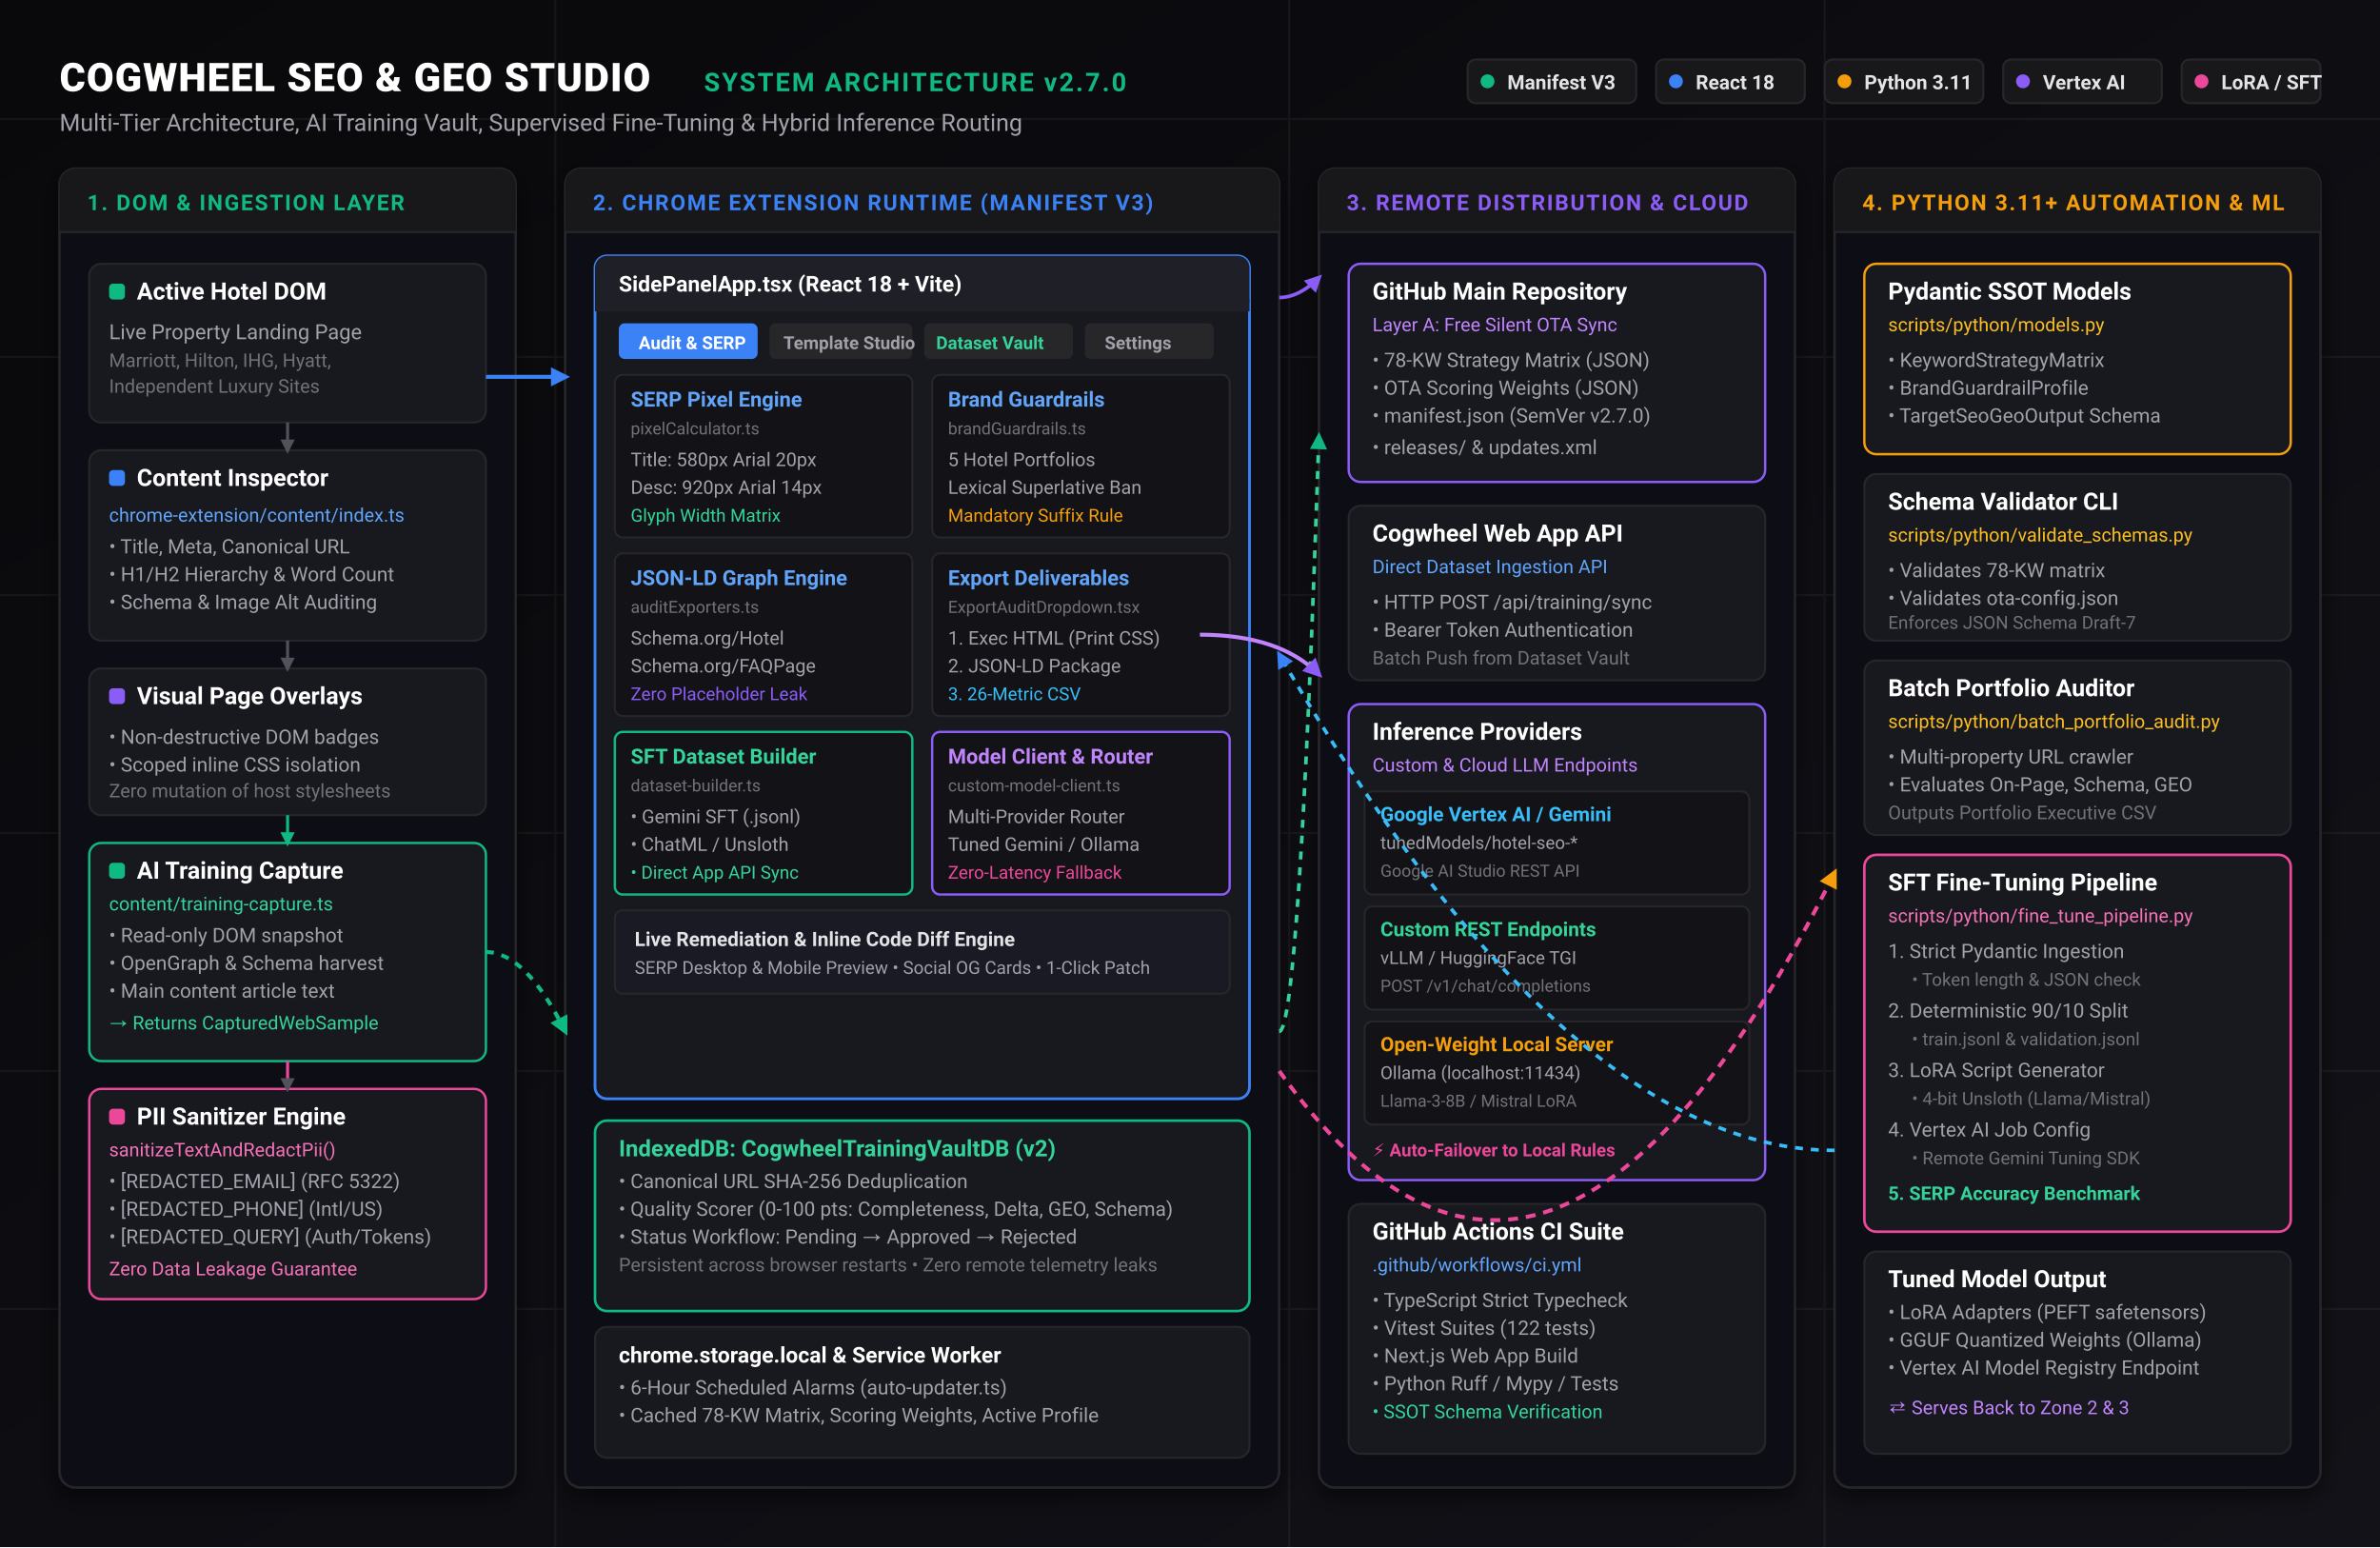
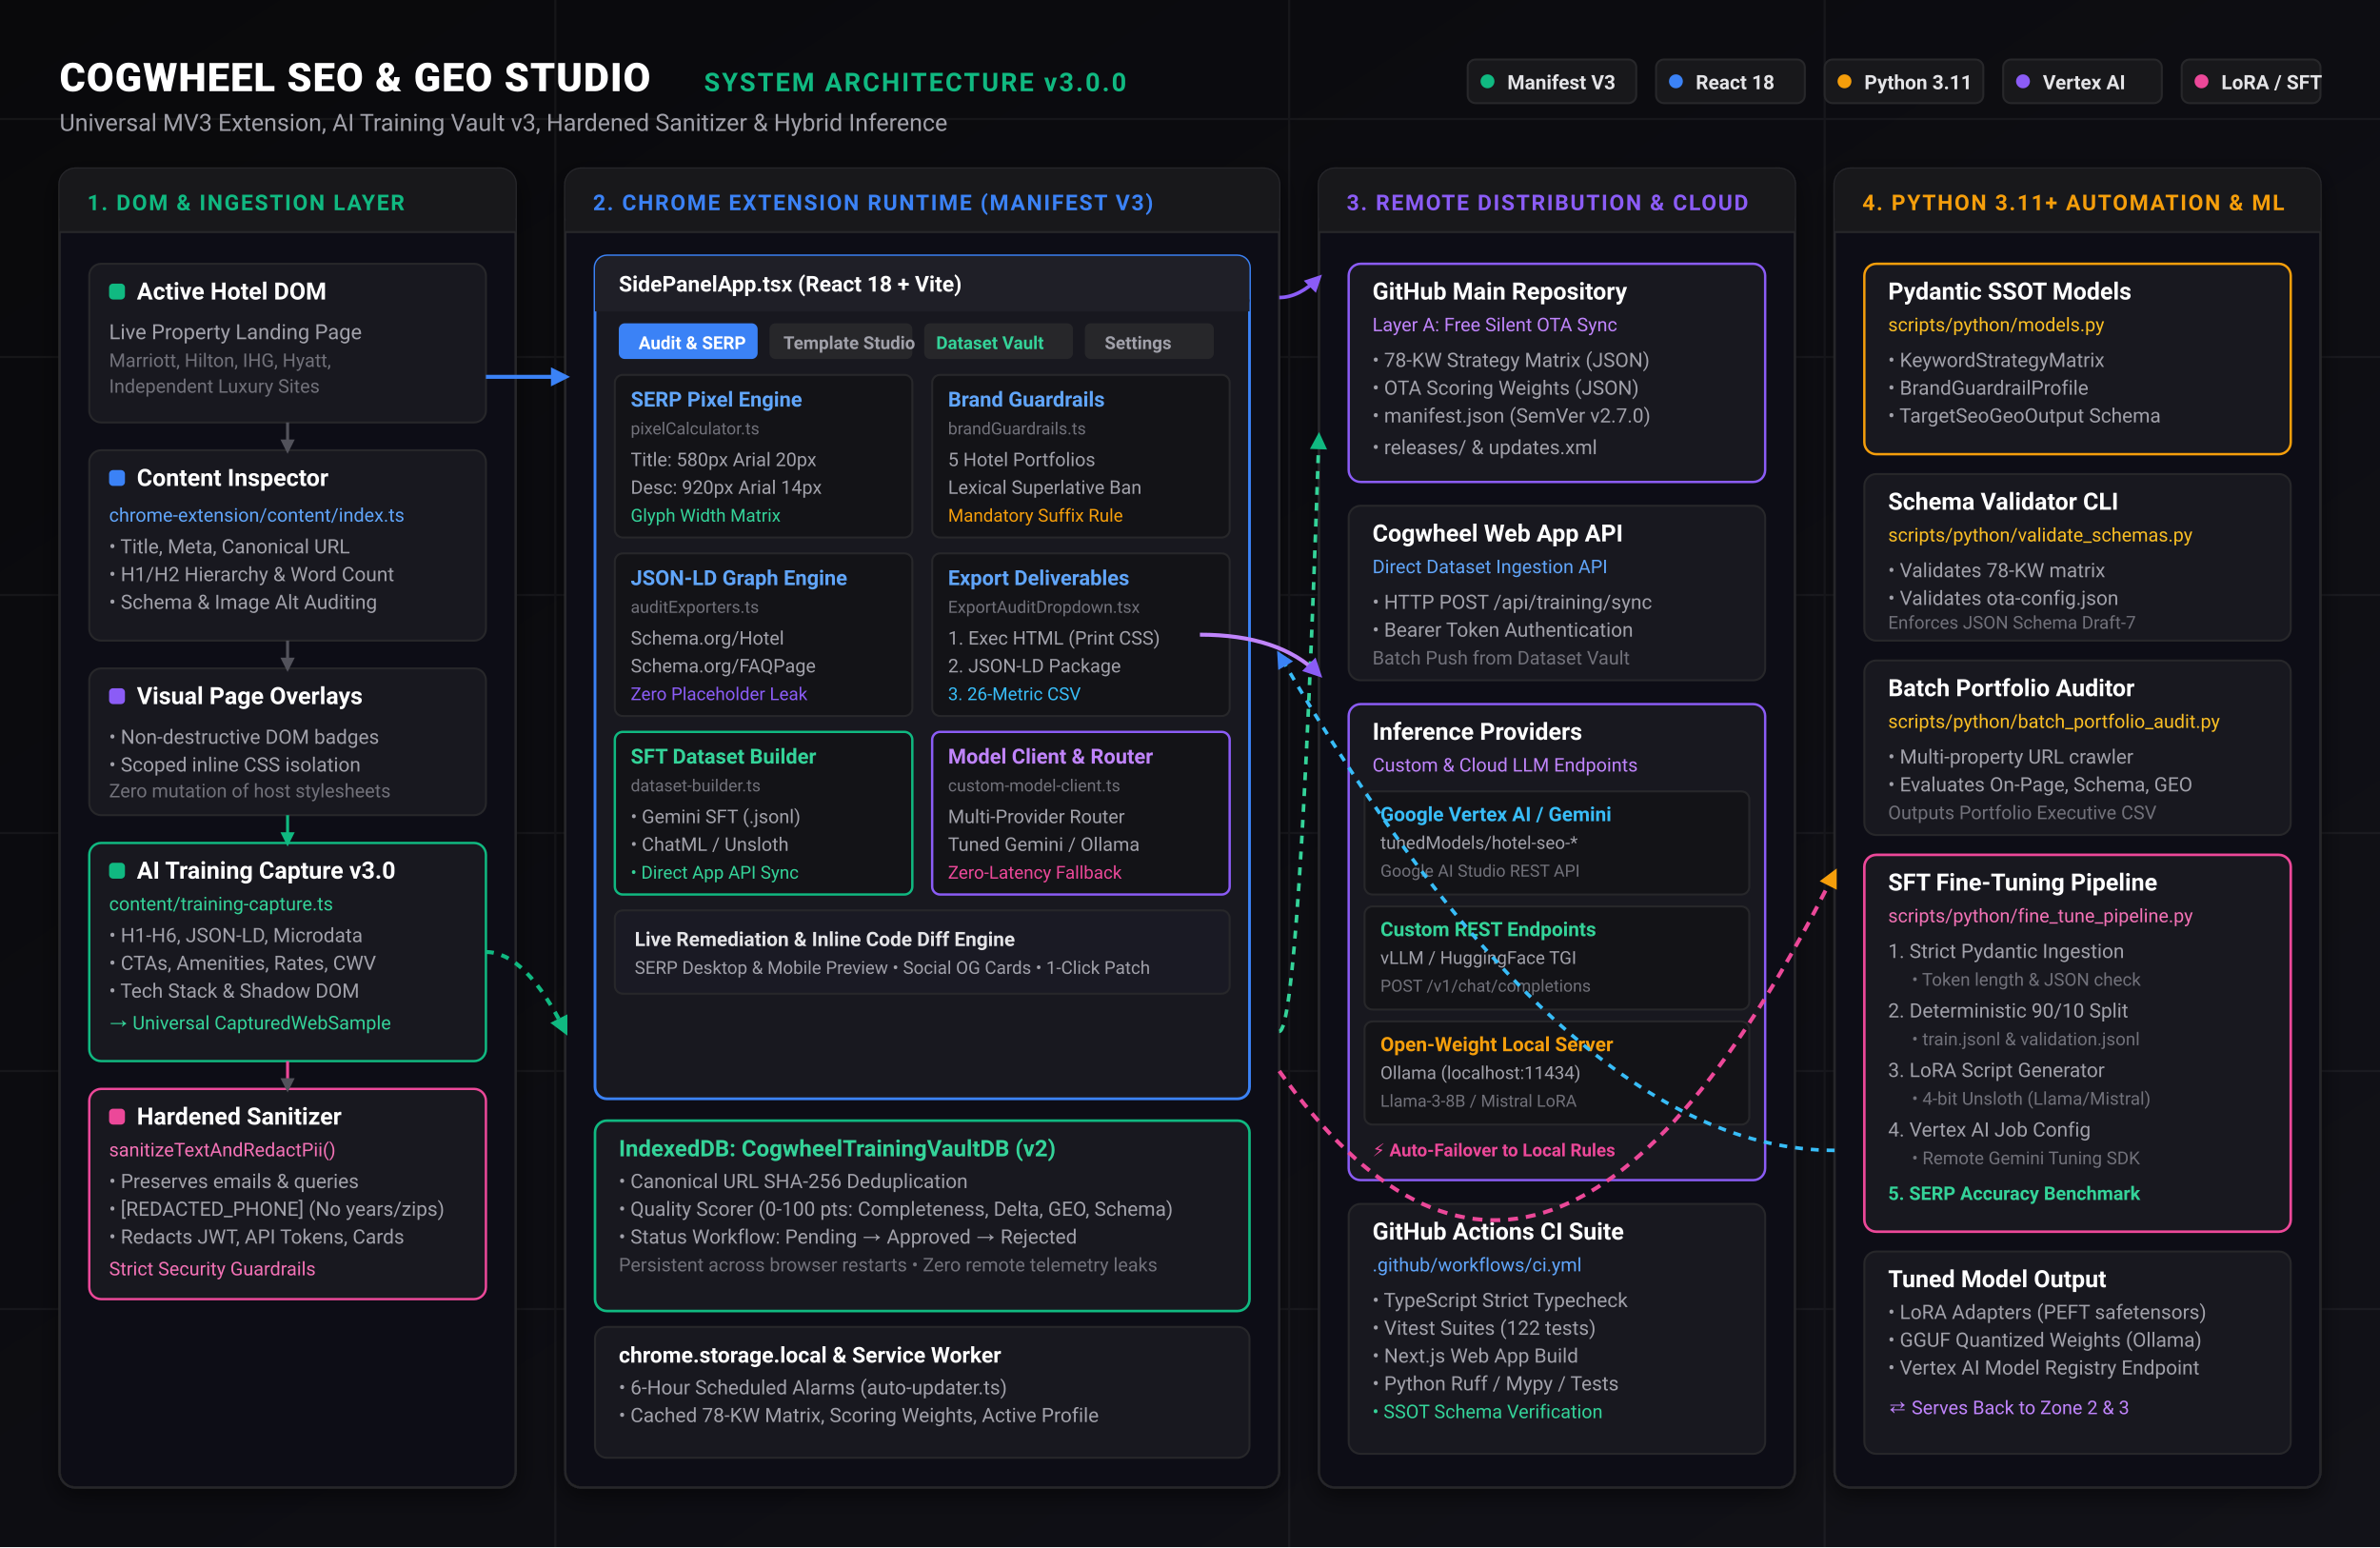
<svg xmlns="http://www.w3.org/2000/svg" viewBox="0 0 1200 780" width="100%" height="100%" style="background:#09090b; font-family: -apple-system, BlinkMacSystemFont, 'Segoe UI', Roboto, Helvetica, Arial, sans-serif;">
  <defs>
    <linearGradient id="bg-grad" x1="0%" y1="0%" x2="100%" y2="100%">
      <stop offset="0%" stop-color="#09090b" />
      <stop offset="50%" stop-color="#0d0d12" />
      <stop offset="100%" stop-color="#121218" />
    </linearGradient>
    <linearGradient id="blue-grad" x1="0%" y1="0%" x2="100%" y2="100%">
      <stop offset="0%" stop-color="#3b82f6" />
      <stop offset="100%" stop-color="#1d4ed8" />
    </linearGradient>
    <linearGradient id="emerald-grad" x1="0%" y1="0%" x2="100%" y2="100%">
      <stop offset="0%" stop-color="#10b981" />
      <stop offset="100%" stop-color="#047857" />
    </linearGradient>
    <linearGradient id="purple-grad" x1="0%" y1="0%" x2="100%" y2="100%">
      <stop offset="0%" stop-color="#8b5cf6" />
      <stop offset="100%" stop-color="#6d28d9" />
    </linearGradient>
    <linearGradient id="amber-grad" x1="0%" y1="0%" x2="100%" y2="100%">
      <stop offset="0%" stop-color="#f59e0b" />
      <stop offset="100%" stop-color="#b45309" />
    </linearGradient>
    <filter id="glow-blue" x="-20%" y="-20%" width="140%" height="140%">
      <feGaussianBlur stdDeviation="6" result="blur" />
      <feComposite in="SourceGraphic" in2="blur" operator="over" />
    </filter>
    <filter id="card-shadow" x="-10%" y="-10%" width="120%" height="120%">
      <feDropShadow dx="0" dy="4" stdDeviation="6" flood-color="#000000" flood-opacity="0.5" />
    </filter>
    <marker id="arrow-blue" viewBox="0 0 10 10" refX="6" refY="5" markerWidth="6" markerHeight="6" orient="auto-start-reverse">
      <path d="M 0 1 L 8 5 L 0 9 z" fill="#3b82f6" />
    </marker>
    <marker id="arrow-emerald" viewBox="0 0 10 10" refX="6" refY="5" markerWidth="6" markerHeight="6" orient="auto-start-reverse">
      <path d="M 0 1 L 8 5 L 0 9 z" fill="#10b981" />
    </marker>
    <marker id="arrow-purple" viewBox="0 0 10 10" refX="6" refY="5" markerWidth="6" markerHeight="6" orient="auto-start-reverse">
      <path d="M 0 1 L 8 5 L 0 9 z" fill="#8b5cf6" />
    </marker>
    <marker id="arrow-amber" viewBox="0 0 10 10" refX="6" refY="5" markerWidth="6" markerHeight="6" orient="auto-start-reverse">
      <path d="M 0 1 L 8 5 L 0 9 z" fill="#f59e0b" />
    </marker>
    <marker id="arrow-gray" viewBox="0 0 10 10" refX="6" refY="5" markerWidth="6" markerHeight="6" orient="auto-start-reverse">
      <path d="M 0 1 L 8 5 L 0 9 z" fill="#52525b" />
    </marker>
  </defs>
  <rect width="1200" height="780" fill="url(#bg-grad)" />
  <g opacity="0.05" stroke="#ffffff" stroke-width="1">
    <line x1="0" y1="60" x2="1200" y2="60" />
    <line x1="0" y1="180" x2="1200" y2="180" />
    <line x1="0" y1="300" x2="1200" y2="300" />
    <line x1="0" y1="420" x2="1200" y2="420" />
    <line x1="0" y1="540" x2="1200" y2="540" />
    <line x1="0" y1="660" x2="1200" y2="660" />
    <line x1="280" y1="0" x2="280" y2="780" />
    <line x1="650" y1="0" x2="650" y2="780" />
    <line x1="920" y1="0" x2="920" y2="780" />
  </g>
  <g transform="translate(30, 22)">
    <text x="0" y="24" fill="#ffffff" font-size="20" font-weight="800" letter-spacing="0.5">COGWHEEL SEO &amp; GEO STUDIO</text>
-     <text x="325" y="24" fill="#10b981" font-size="13" font-weight="700" letter-spacing="1">SYSTEM ARCHITECTURE v2.7.0</text>
-     <text x="0" y="44" fill="#a1a1aa" font-size="12">Multi-Tier Architecture, AI Training Vault, Supervised Fine-Tuning &amp; Hybrid Inference Routing</text>
+     <text x="325" y="24" fill="#10b981" font-size="13" font-weight="700" letter-spacing="1">SYSTEM ARCHITECTURE v3.0.0</text>
+     <text x="0" y="44" fill="#a1a1aa" font-size="12">Universal MV3 Extension, AI Training Vault v3, Hardened Sanitizer &amp; Hybrid Inference</text>
    <g transform="translate(710, 8)">
      <rect x="0" y="0" width="85" height="22" rx="4" fill="#18181b" stroke="#27272a" />
      <circle cx="10" cy="11" r="3.5" fill="#10b981" />
      <text x="20" y="15" fill="#e4e4e7" font-size="10" font-weight="600">Manifest V3</text>
      <rect x="95" y="0" width="75" height="22" rx="4" fill="#18181b" stroke="#27272a" />
      <circle cx="105" cy="11" r="3.5" fill="#3b82f6" />
      <text x="115" y="15" fill="#e4e4e7" font-size="10" font-weight="600">React 18</text>
      <rect x="180" y="0" width="80" height="22" rx="4" fill="#18181b" stroke="#27272a" />
      <circle cx="190" cy="11" r="3.5" fill="#f59e0b" />
      <text x="200" y="15" fill="#e4e4e7" font-size="10" font-weight="600">Python 3.11</text>
      <rect x="270" y="0" width="80" height="22" rx="4" fill="#18181b" stroke="#27272a" />
      <circle cx="280" cy="11" r="3.5" fill="#8b5cf6" />
      <text x="290" y="15" fill="#e4e4e7" font-size="10" font-weight="600">Vertex AI</text>
      <rect x="360" y="0" width="70" height="22" rx="4" fill="#18181b" stroke="#27272a" />
      <circle cx="370" cy="11" r="3.5" fill="#ec4899" />
      <text x="380" y="15" fill="#e4e4e7" font-size="10" font-weight="600">LoRA / SFT</text>
    </g>
  </g>
  <g transform="translate(30, 85)">
    <rect width="230" height="665" rx="8" fill="#111116" stroke="#27272a" stroke-width="1.2" filter="url(#card-shadow)" />
    <rect width="230" height="32" rx="8" fill="#18181b" />
    <rect y="26" width="230" height="6" fill="#18181b" />
    <line x1="0" y1="32" x2="230" y2="32" stroke="#27272a" />
    <text x="14" y="21" fill="#10b981" font-size="11" font-weight="700" letter-spacing="0.8">1. DOM &amp; INGESTION LAYER</text>
    <g transform="translate(15, 48)">
      <rect width="200" height="80" rx="6" fill="#18181f" stroke="#27272a" />
      <rect x="10" y="10" width="8" height="8" rx="2" fill="#10b981" />
      <text x="24" y="18" fill="#ffffff" font-size="12" font-weight="700">Active Hotel DOM</text>
      <text x="10" y="38" fill="#a1a1aa" font-size="10.5">Live Property Landing Page</text>
      <text x="10" y="52" fill="#71717a" font-size="9.5">Marriott, Hilton, IHG, Hyatt,</text>
      <text x="10" y="65" fill="#71717a" font-size="9.5">Independent Luxury Sites</text>
    </g>
    <g transform="translate(15, 142)">
      <rect width="200" height="96" rx="6" fill="#18181f" stroke="#27272a" />
      <rect x="10" y="10" width="8" height="8" rx="2" fill="#3b82f6" />
      <text x="24" y="18" fill="#ffffff" font-size="12" font-weight="700">Content Inspector</text>
      <text x="10" y="36" fill="#60a5fa" font-size="9.5">chrome-extension/content/index.ts</text>
      <text x="10" y="52" fill="#a1a1aa" font-size="10">• Title, Meta, Canonical URL</text>
      <text x="10" y="66" fill="#a1a1aa" font-size="10">• H1/H2 Hierarchy &amp; Word Count</text>
      <text x="10" y="80" fill="#a1a1aa" font-size="10">• Schema &amp; Image Alt Auditing</text>
    </g>
    <g transform="translate(15, 252)">
      <rect width="200" height="74" rx="6" fill="#18181f" stroke="#27272a" />
      <rect x="10" y="10" width="8" height="8" rx="2" fill="#8b5cf6" />
      <text x="24" y="18" fill="#ffffff" font-size="12" font-weight="700">Visual Page Overlays</text>
      <text x="10" y="38" fill="#a1a1aa" font-size="10">• Non-destructive DOM badges</text>
      <text x="10" y="52" fill="#a1a1aa" font-size="10">• Scoped inline CSS isolation</text>
      <text x="10" y="65" fill="#71717a" font-size="9.5">Zero mutation of host stylesheets</text>
    </g>
    <g transform="translate(15, 340)">
      <rect width="200" height="110" rx="6" fill="#18181f" stroke="#10b981" stroke-width="1.2" />
      <rect x="10" y="10" width="8" height="8" rx="2" fill="#10b981" />
-       <text x="24" y="18" fill="#ffffff" font-size="12" font-weight="700">AI Training Capture</text>
+       <text x="24" y="18" fill="#ffffff" font-size="12" font-weight="700">AI Training Capture v3.0</text>
      <text x="10" y="34" fill="#34d399" font-size="9.5">content/training-capture.ts</text>
-       <text x="10" y="50" fill="#a1a1aa" font-size="10">• Read-only DOM snapshot</text>
-       <text x="10" y="64" fill="#a1a1aa" font-size="10">• OpenGraph &amp; Schema harvest</text>
-       <text x="10" y="78" fill="#a1a1aa" font-size="10">• Main content article text</text>
-       <text x="10" y="94" fill="#34d399" font-size="9.5">→ Returns CapturedWebSample</text>
+       <text x="10" y="50" fill="#a1a1aa" font-size="10">• H1-H6, JSON-LD, Microdata</text>
+       <text x="10" y="64" fill="#a1a1aa" font-size="10">• CTAs, Amenities, Rates, CWV</text>
+       <text x="10" y="78" fill="#a1a1aa" font-size="10">• Tech Stack &amp; Shadow DOM</text>
+       <text x="10" y="94" fill="#34d399" font-size="9.5">→ Universal CapturedWebSample</text>
    </g>
    <g transform="translate(15, 464)">
      <rect width="200" height="106" rx="6" fill="#18181f" stroke="#ec4899" stroke-width="1.2" />
      <rect x="10" y="10" width="8" height="8" rx="2" fill="#ec4899" />
-       <text x="24" y="18" fill="#ffffff" font-size="12" font-weight="700">PII Sanitizer Engine</text>
+       <text x="24" y="18" fill="#ffffff" font-size="12" font-weight="700">Hardened Sanitizer</text>
      <text x="10" y="34" fill="#f472b6" font-size="9.5">sanitizeTextAndRedactPii()</text>
-       <text x="10" y="50" fill="#a1a1aa" font-size="10">• [REDACTED_EMAIL] (RFC 5322)</text>
-       <text x="10" y="64" fill="#a1a1aa" font-size="10">• [REDACTED_PHONE] (Intl/US)</text>
-       <text x="10" y="78" fill="#a1a1aa" font-size="10">• [REDACTED_QUERY] (Auth/Tokens)</text>
-       <text x="10" y="94" fill="#f472b6" font-size="9.5">Zero Data Leakage Guarantee</text>
+       <text x="10" y="50" fill="#a1a1aa" font-size="10">• Preserves emails &amp; queries</text>
+       <text x="10" y="64" fill="#a1a1aa" font-size="10">• [REDACTED_PHONE] (No years/zips)</text>
+       <text x="10" y="78" fill="#a1a1aa" font-size="10">• Redacts JWT, API Tokens, Cards</text>
+       <text x="10" y="94" fill="#f472b6" font-size="9.5">Strict Security Guardrails</text>
    </g>
    <line x1="115" y1="128" x2="115" y2="142" stroke="#52525b" stroke-width="1.5" marker-end="url(#arrow-gray)" />
    <line x1="115" y1="238" x2="115" y2="252" stroke="#52525b" stroke-width="1.5" marker-end="url(#arrow-gray)" />
    <line x1="115" y1="326" x2="115" y2="340" stroke="#10b981" stroke-width="1.5" marker-end="url(#arrow-emerald)" />
    <line x1="115" y1="450" x2="115" y2="464" stroke="#ec4899" stroke-width="1.5" marker-end="url(#arrow-gray)" />
  </g>
  <g transform="translate(285, 85)">
    <rect width="360" height="665" rx="8" fill="#111116" stroke="#27272a" stroke-width="1.2" filter="url(#card-shadow)" />
    <rect width="360" height="32" rx="8" fill="#18181b" />
    <rect y="26" width="360" height="6" fill="#18181b" />
    <line x1="0" y1="32" x2="360" y2="32" stroke="#27272a" />
    <text x="14" y="21" fill="#3b82f6" font-size="11" font-weight="700" letter-spacing="0.8">2. CHROME EXTENSION RUNTIME (MANIFEST V3)</text>
    <g transform="translate(15, 44)">
      <rect width="330" height="425" rx="6" fill="#18181f" stroke="#3b82f6" stroke-width="1.4" />
      <rect width="330" height="28" rx="6" fill="#1f1f27" />
      <rect y="22" width="330" height="6" fill="#1f1f27" />
      <text x="12" y="18" fill="#ffffff" font-size="11" font-weight="700">SidePanelApp.tsx (React 18 + Vite)</text>
      <g transform="translate(12, 34)">
        <rect x="0" y="0" width="70" height="18" rx="3" fill="#3b82f6" />
        <text x="10" y="13" fill="#ffffff" font-size="9" font-weight="700">Audit &amp; SERP</text>
        <rect x="76" y="0" width="72" height="18" rx="3" fill="#27272a" />
        <text x="83" y="13" fill="#a1a1aa" font-size="9" font-weight="600">Template Studio</text>
        <rect x="154" y="0" width="75" height="18" rx="3" fill="#27272a" />
        <text x="160" y="13" fill="#34d399" font-size="9" font-weight="700">Dataset Vault</text>
        <rect x="235" y="0" width="65" height="18" rx="3" fill="#27272a" />
        <text x="245" y="13" fill="#a1a1aa" font-size="9" font-weight="600">Settings</text>
      </g>
      <g transform="translate(10, 60)">
        <g transform="translate(0, 0)">
          <rect width="150" height="82" rx="4" fill="#131317" stroke="#27272a" />
          <text x="8" y="16" fill="#60a5fa" font-size="10.5" font-weight="700">SERP Pixel Engine</text>
          <text x="8" y="30" fill="#71717a" font-size="8.5">pixelCalculator.ts</text>
          <text x="8" y="46" fill="#a1a1aa" font-size="9.5">Title: 580px Arial 20px</text>
          <text x="8" y="60" fill="#a1a1aa" font-size="9.5">Desc: 920px Arial 14px</text>
          <text x="8" y="74" fill="#34d399" font-size="9">Glyph Width Matrix</text>
        </g>
        <g transform="translate(160, 0)">
          <rect width="150" height="82" rx="4" fill="#131317" stroke="#27272a" />
          <text x="8" y="16" fill="#60a5fa" font-size="10.5" font-weight="700">Brand Guardrails</text>
          <text x="8" y="30" fill="#71717a" font-size="8.5">brandGuardrails.ts</text>
          <text x="8" y="46" fill="#a1a1aa" font-size="9.5">5 Hotel Portfolios</text>
          <text x="8" y="60" fill="#a1a1aa" font-size="9.5">Lexical Superlative Ban</text>
          <text x="8" y="74" fill="#f59e0b" font-size="9">Mandatory Suffix Rule</text>
        </g>
        <g transform="translate(0, 90)">
          <rect width="150" height="82" rx="4" fill="#131317" stroke="#27272a" />
          <text x="8" y="16" fill="#60a5fa" font-size="10.5" font-weight="700">JSON-LD Graph Engine</text>
          <text x="8" y="30" fill="#71717a" font-size="8.5">auditExporters.ts</text>
          <text x="8" y="46" fill="#a1a1aa" font-size="9.5">Schema.org/Hotel</text>
          <text x="8" y="60" fill="#a1a1aa" font-size="9.5">Schema.org/FAQPage</text>
          <text x="8" y="74" fill="#8b5cf6" font-size="9">Zero Placeholder Leak</text>
        </g>
        <g transform="translate(160, 90)">
          <rect width="150" height="82" rx="4" fill="#131317" stroke="#27272a" />
          <text x="8" y="16" fill="#60a5fa" font-size="10.5" font-weight="700">Export Deliverables</text>
          <text x="8" y="30" fill="#71717a" font-size="8.5">ExportAuditDropdown.tsx</text>
          <text x="8" y="46" fill="#a1a1aa" font-size="9.5">1. Exec HTML (Print CSS)</text>
          <text x="8" y="60" fill="#a1a1aa" font-size="9.5">2. JSON-LD Package</text>
          <text x="8" y="74" fill="#38bdf8" font-size="9">3. 26-Metric CSV</text>
        </g>
        <g transform="translate(0, 180)">
          <rect width="150" height="82" rx="4" fill="#131317" stroke="#10b981" stroke-width="1.2" />
          <text x="8" y="16" fill="#34d399" font-size="10.5" font-weight="700">SFT Dataset Builder</text>
          <text x="8" y="30" fill="#71717a" font-size="8.5">dataset-builder.ts</text>
          <text x="8" y="46" fill="#a1a1aa" font-size="9.5">• Gemini SFT (.jsonl)</text>
          <text x="8" y="60" fill="#a1a1aa" font-size="9.5">• ChatML / Unsloth</text>
          <text x="8" y="74" fill="#34d399" font-size="9">• Direct App API Sync</text>
        </g>
        <g transform="translate(160, 180)">
          <rect width="150" height="82" rx="4" fill="#131317" stroke="#8b5cf6" stroke-width="1.2" />
          <text x="8" y="16" fill="#c084fc" font-size="10.5" font-weight="700">Model Client &amp; Router</text>
          <text x="8" y="30" fill="#71717a" font-size="8.5">custom-model-client.ts</text>
          <text x="8" y="46" fill="#a1a1aa" font-size="9.5">Multi-Provider Router</text>
          <text x="8" y="60" fill="#a1a1aa" font-size="9.5">Tuned Gemini / Ollama</text>
          <text x="8" y="74" fill="#ec4899" font-size="9">Zero-Latency Fallback</text>
        </g>
        <g transform="translate(0, 270)">
          <rect width="310" height="42" rx="4" fill="#1a1a24" stroke="#27272a" />
          <text x="10" y="18" fill="#e4e4e7" font-size="10" font-weight="700">Live Remediation &amp; Inline Code Diff Engine</text>
          <text x="10" y="32" fill="#a1a1aa" font-size="9">SERP Desktop &amp; Mobile Preview • Social OG Cards • 1-Click Patch</text>
        </g>
      </g>
    </g>
    <g transform="translate(15, 480)">
      <g transform="translate(0, 0)">
        <rect width="330" height="96" rx="6" fill="#18181f" stroke="#10b981" stroke-width="1.3" />
        <text x="12" y="18" fill="#34d399" font-size="11.5" font-weight="700">IndexedDB: CogwheelTrainingVaultDB (v2)</text>
        <text x="12" y="34" fill="#a1a1aa" font-size="10">• Canonical URL SHA-256 Deduplication</text>
        <text x="12" y="48" fill="#a1a1aa" font-size="10">• Quality Scorer (0-100 pts: Completeness, Delta, GEO, Schema)</text>
        <text x="12" y="62" fill="#a1a1aa" font-size="10">• Status Workflow: Pending → Approved → Rejected</text>
        <text x="12" y="76" fill="#71717a" font-size="9.5">Persistent across browser restarts • Zero remote telemetry leaks</text>
      </g>
      <g transform="translate(0, 104)">
        <rect width="330" height="66" rx="6" fill="#18181f" stroke="#27272a" />
        <text x="12" y="18" fill="#ffffff" font-size="11" font-weight="700">chrome.storage.local &amp; Service Worker</text>
        <text x="12" y="34" fill="#a1a1aa" font-size="10">• 6-Hour Scheduled Alarms (auto-updater.ts)</text>
        <text x="12" y="48" fill="#a1a1aa" font-size="10">• Cached 78-KW Matrix, Scoring Weights, Active Profile</text>
      </g>
    </g>
  </g>
  <g transform="translate(665, 85)">
    <rect width="240" height="665" rx="8" fill="#111116" stroke="#27272a" stroke-width="1.2" filter="url(#card-shadow)" />
    <rect width="240" height="32" rx="8" fill="#18181b" />
    <rect y="26" width="240" height="6" fill="#18181b" />
    <line x1="0" y1="32" x2="240" y2="32" stroke="#27272a" />
    <text x="14" y="21" fill="#8b5cf6" font-size="11" font-weight="700" letter-spacing="0.8">3. REMOTE DISTRIBUTION &amp; CLOUD</text>
    <g transform="translate(15, 48)">
      <rect width="210" height="110" rx="6" fill="#18181f" stroke="#8b5cf6" stroke-width="1.2" />
      <text x="12" y="18" fill="#ffffff" font-size="12" font-weight="700">GitHub Main Repository</text>
      <text x="12" y="34" fill="#c084fc" font-size="9.5">Layer A: Free Silent OTA Sync</text>
      <text x="12" y="52" fill="#a1a1aa" font-size="10">• 78-KW Strategy Matrix (JSON)</text>
      <text x="12" y="66" fill="#a1a1aa" font-size="10">• OTA Scoring Weights (JSON)</text>
      <text x="12" y="80" fill="#a1a1aa" font-size="10">• manifest.json (SemVer v2.7.0)</text>
      <text x="12" y="96" fill="#a1a1aa" font-size="10">• releases/ &amp; updates.xml</text>
    </g>
    <g transform="translate(15, 170)">
      <rect width="210" height="88" rx="6" fill="#18181f" stroke="#27272a" />
      <text x="12" y="18" fill="#ffffff" font-size="12" font-weight="700">Cogwheel Web App API</text>
      <text x="12" y="34" fill="#60a5fa" font-size="9.5">Direct Dataset Ingestion API</text>
      <text x="12" y="52" fill="#a1a1aa" font-size="10">• HTTP POST /api/training/sync</text>
      <text x="12" y="66" fill="#a1a1aa" font-size="10">• Bearer Token Authentication</text>
      <text x="12" y="80" fill="#71717a" font-size="9.5">Batch Push from Dataset Vault</text>
    </g>
    <g transform="translate(15, 270)">
      <rect width="210" height="240" rx="6" fill="#18181f" stroke="#8b5cf6" stroke-width="1.2" />
      <text x="12" y="18" fill="#ffffff" font-size="12" font-weight="700">Inference Providers</text>
      <text x="12" y="34" fill="#c084fc" font-size="9.5">Custom &amp; Cloud LLM Endpoints</text>
      <g transform="translate(8, 44)">
        <rect width="194" height="52" rx="4" fill="#131317" stroke="#27272a" />
        <text x="8" y="15" fill="#38bdf8" font-size="10" font-weight="700">Google Vertex AI / Gemini</text>
        <text x="8" y="29" fill="#a1a1aa" font-size="9">tunedModels/hotel-seo-*</text>
        <text x="8" y="43" fill="#71717a" font-size="8.5">Google AI Studio REST API</text>
      </g>
      <g transform="translate(8, 102)">
        <rect width="194" height="52" rx="4" fill="#131317" stroke="#27272a" />
        <text x="8" y="15" fill="#34d399" font-size="10" font-weight="700">Custom REST Endpoints</text>
        <text x="8" y="29" fill="#a1a1aa" font-size="9">vLLM / HuggingFace TGI</text>
        <text x="8" y="43" fill="#71717a" font-size="8.5">POST /v1/chat/completions</text>
      </g>
      <g transform="translate(8, 160)">
        <rect width="194" height="52" rx="4" fill="#131317" stroke="#27272a" />
        <text x="8" y="15" fill="#f59e0b" font-size="10" font-weight="700">Open-Weight Local Server</text>
        <text x="8" y="29" fill="#a1a1aa" font-size="9">Ollama (localhost:11434)</text>
        <text x="8" y="43" fill="#71717a" font-size="8.5">Llama-3-8B / Mistral LoRA</text>
      </g>
      <text x="12" y="228" fill="#ec4899" font-size="9" font-weight="600">⚡ Auto-Failover to Local Rules</text>
    </g>
    <g transform="translate(15, 522)">
      <rect width="210" height="126" rx="6" fill="#18181f" stroke="#27272a" />
      <text x="12" y="18" fill="#ffffff" font-size="12" font-weight="700">GitHub Actions CI Suite</text>
      <text x="12" y="34" fill="#60a5fa" font-size="9.5">.github/workflows/ci.yml</text>
      <text x="12" y="52" fill="#a1a1aa" font-size="10">• TypeScript Strict Typecheck</text>
      <text x="12" y="66" fill="#a1a1aa" font-size="10">• Vitest Suites (122 tests)</text>
      <text x="12" y="80" fill="#a1a1aa" font-size="10">• Next.js Web App Build</text>
      <text x="12" y="94" fill="#a1a1aa" font-size="10">• Python Ruff / Mypy / Tests</text>
      <text x="12" y="108" fill="#34d399" font-size="9.5">• SSOT Schema Verification</text>
    </g>
  </g>
  <g transform="translate(925, 85)">
    <rect width="245" height="665" rx="8" fill="#111116" stroke="#27272a" stroke-width="1.2" filter="url(#card-shadow)" />
    <rect width="245" height="32" rx="8" fill="#18181b" />
    <rect y="26" width="245" height="6" fill="#18181b" />
    <line x1="0" y1="32" x2="245" y2="32" stroke="#27272a" />
    <text x="14" y="21" fill="#f59e0b" font-size="11" font-weight="700" letter-spacing="0.8">4. PYTHON 3.11+ AUTOMATION &amp; ML</text>
    <g transform="translate(15, 48)">
      <rect width="215" height="96" rx="6" fill="#18181f" stroke="#f59e0b" stroke-width="1.2" />
      <text x="12" y="18" fill="#ffffff" font-size="12" font-weight="700">Pydantic SSOT Models</text>
      <text x="12" y="34" fill="#fbbf24" font-size="9.5">scripts/python/models.py</text>
      <text x="12" y="52" fill="#a1a1aa" font-size="10">• KeywordStrategyMatrix</text>
      <text x="12" y="66" fill="#a1a1aa" font-size="10">• BrandGuardrailProfile</text>
      <text x="12" y="80" fill="#a1a1aa" font-size="10">• TargetSeoGeoOutput Schema</text>
    </g>
    <g transform="translate(15, 154)">
      <rect width="215" height="84" rx="6" fill="#18181f" stroke="#27272a" />
      <text x="12" y="18" fill="#ffffff" font-size="12" font-weight="700">Schema Validator CLI</text>
      <text x="12" y="34" fill="#fbbf24" font-size="9.5">scripts/python/validate_schemas.py</text>
      <text x="12" y="52" fill="#a1a1aa" font-size="10">• Validates 78-KW matrix</text>
      <text x="12" y="66" fill="#a1a1aa" font-size="10">• Validates ota-config.json</text>
      <text x="12" y="78" fill="#71717a" font-size="9">Enforces JSON Schema Draft-7</text>
    </g>
    <g transform="translate(15, 248)">
      <rect width="215" height="88" rx="6" fill="#18181f" stroke="#27272a" />
      <text x="12" y="18" fill="#ffffff" font-size="12" font-weight="700">Batch Portfolio Auditor</text>
      <text x="12" y="34" fill="#fbbf24" font-size="9.5">scripts/python/batch_portfolio_audit.py</text>
      <text x="12" y="52" fill="#a1a1aa" font-size="10">• Multi-property URL crawler</text>
      <text x="12" y="66" fill="#a1a1aa" font-size="10">• Evaluates On-Page, Schema, GEO</text>
      <text x="12" y="80" fill="#71717a" font-size="9.5">Outputs Portfolio Executive CSV</text>
    </g>
    <g transform="translate(15, 346)">
      <rect width="215" height="190" rx="6" fill="#18181f" stroke="#ec4899" stroke-width="1.3" />
      <text x="12" y="18" fill="#ffffff" font-size="12" font-weight="700">SFT Fine-Tuning Pipeline</text>
      <text x="12" y="34" fill="#f472b6" font-size="9.5">scripts/python/fine_tune_pipeline.py</text>
      <text x="12" y="52" fill="#a1a1aa" font-size="10">1. Strict Pydantic Ingestion</text>
      <text x="24" y="66" fill="#71717a" font-size="9">• Token length &amp; JSON check</text>
      <text x="12" y="82" fill="#a1a1aa" font-size="10">2. Deterministic 90/10 Split</text>
      <text x="24" y="96" fill="#71717a" font-size="9">• train.jsonl &amp; validation.jsonl</text>
      <text x="12" y="112" fill="#a1a1aa" font-size="10">3. LoRA Script Generator</text>
      <text x="24" y="126" fill="#71717a" font-size="9">• 4-bit Unsloth (Llama/Mistral)</text>
      <text x="12" y="142" fill="#a1a1aa" font-size="10">4. Vertex AI Job Config</text>
      <text x="24" y="156" fill="#71717a" font-size="9">• Remote Gemini Tuning SDK</text>
      <text x="12" y="174" fill="#34d399" font-size="9.5" font-weight="600">5. SERP Accuracy Benchmark</text>
    </g>
    <g transform="translate(15, 546)">
      <rect width="215" height="102" rx="6" fill="#18181f" stroke="#27272a" />
      <text x="12" y="18" fill="#ffffff" font-size="12" font-weight="700">Tuned Model Output</text>
      <text x="12" y="34" fill="#a1a1aa" font-size="10">• LoRA Adapters (PEFT safetensors)</text>
      <text x="12" y="48" fill="#a1a1aa" font-size="10">• GGUF Quantized Weights (Ollama)</text>
      <text x="12" y="62" fill="#a1a1aa" font-size="10">• Vertex AI Model Registry Endpoint</text>
      <text x="12" y="82" fill="#c084fc" font-size="9.5">⇄ Serves Back to Zone 2 &amp; 3</text>
    </g>
  </g>
  <path d="M 245 480 Q 265 480, 285 520" fill="none" stroke="#10b981" stroke-width="2" stroke-dasharray="4,4" marker-end="url(#arrow-emerald)" />
  <path d="M 245 190 Q 265 190, 285 190" fill="none" stroke="#3b82f6" stroke-width="2" marker-end="url(#arrow-blue)" />
  <path d="M 645 150 Q 655 150, 665 140" fill="none" stroke="#8b5cf6" stroke-width="1.8" marker-end="url(#arrow-purple)" />
  <path d="M 645 520 Q 655 520, 665 220" fill="none" stroke="#34d399" stroke-width="1.8" stroke-dasharray="4,4" marker-end="url(#arrow-emerald)" />
  <path d="M 605 320 Q 645 320, 665 340" fill="none" stroke="#c084fc" stroke-width="2" marker-end="url(#arrow-purple)" />
  <path d="M 645 540 Q 780 730, 925 440" fill="none" stroke="#ec4899" stroke-width="2" stroke-dasharray="5,4" marker-end="url(#arrow-amber)" />
  <path d="M 925 580 Q 790 580, 645 330" fill="none" stroke="#38bdf8" stroke-width="1.8" stroke-dasharray="4,4" marker-end="url(#arrow-blue)" />
</svg>
